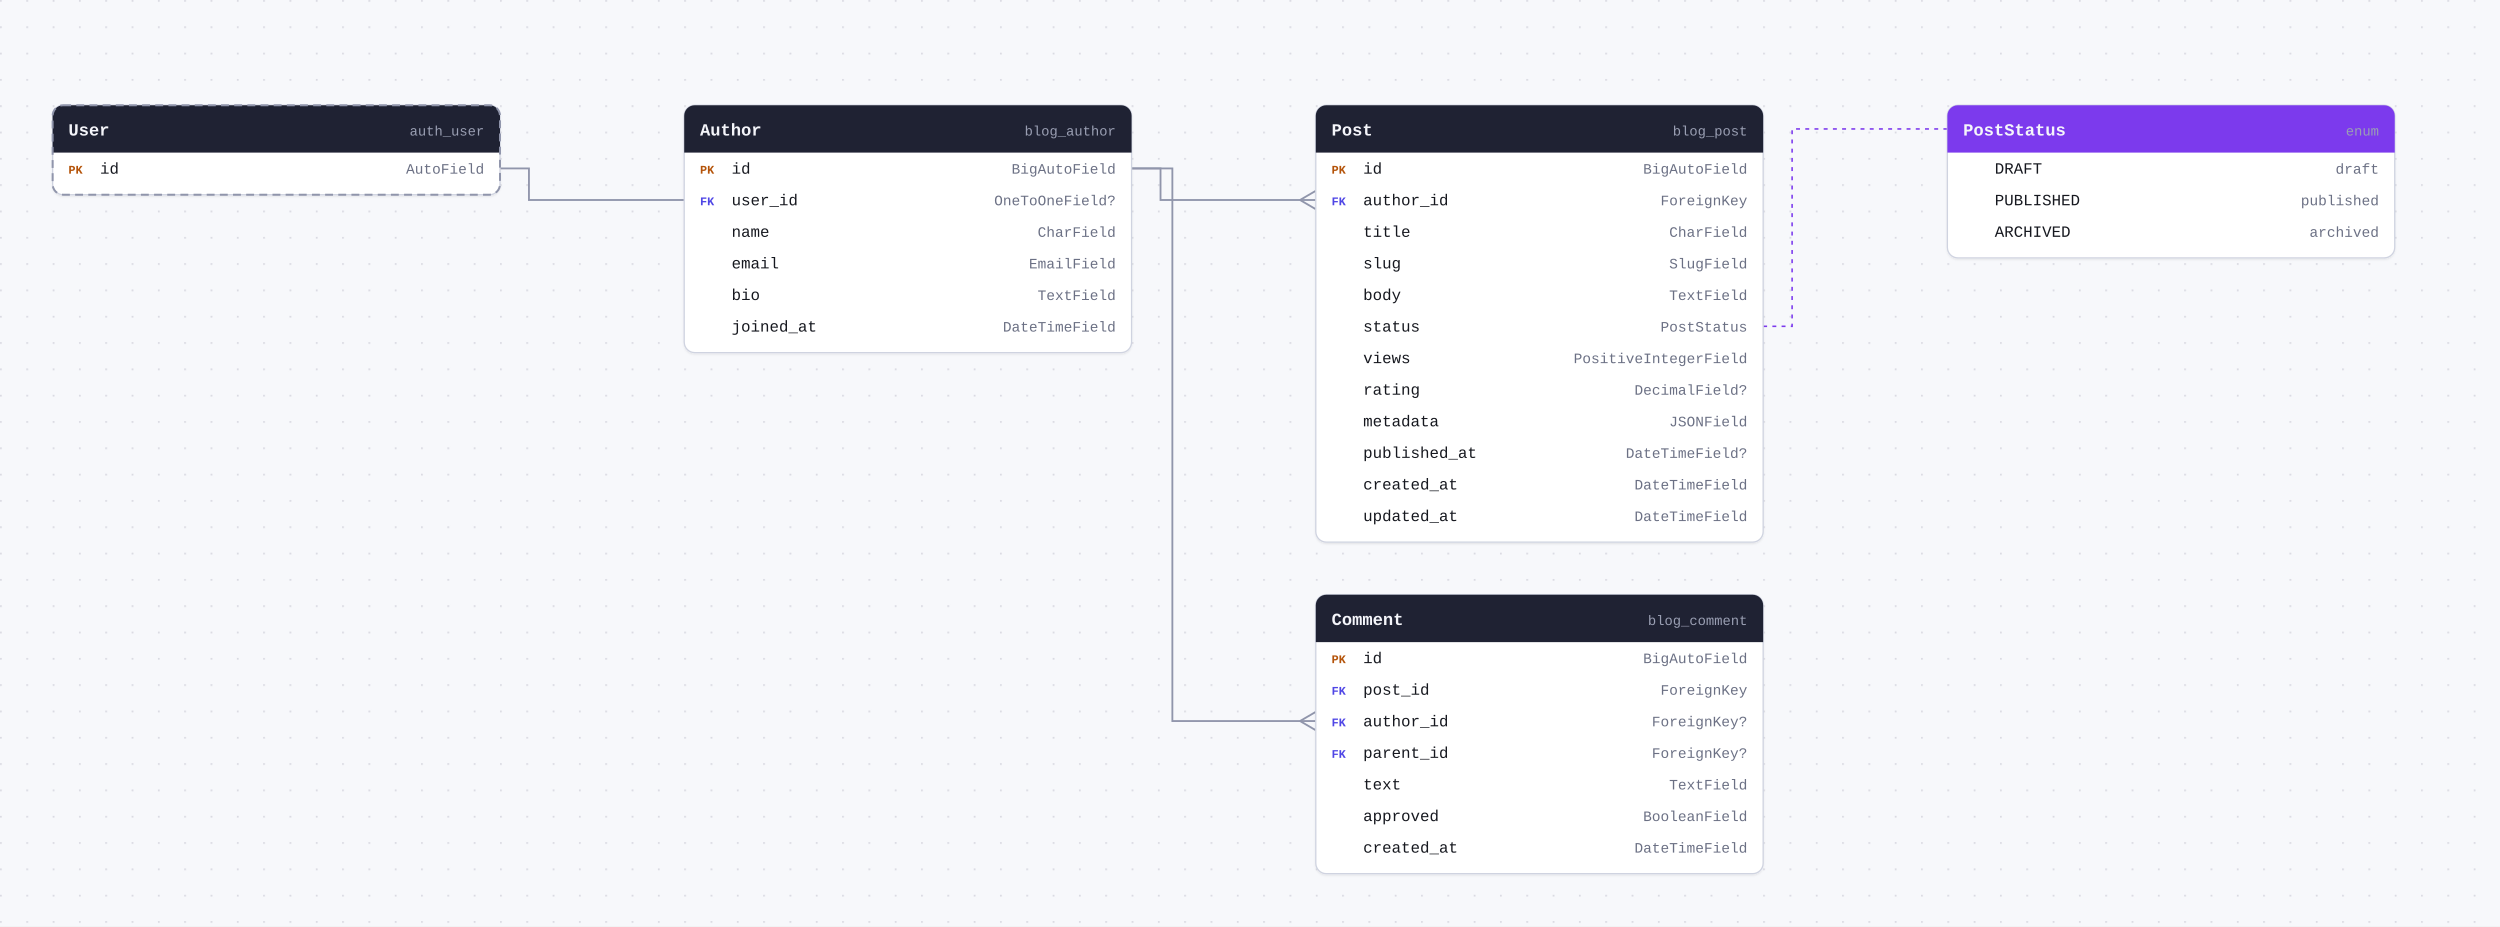
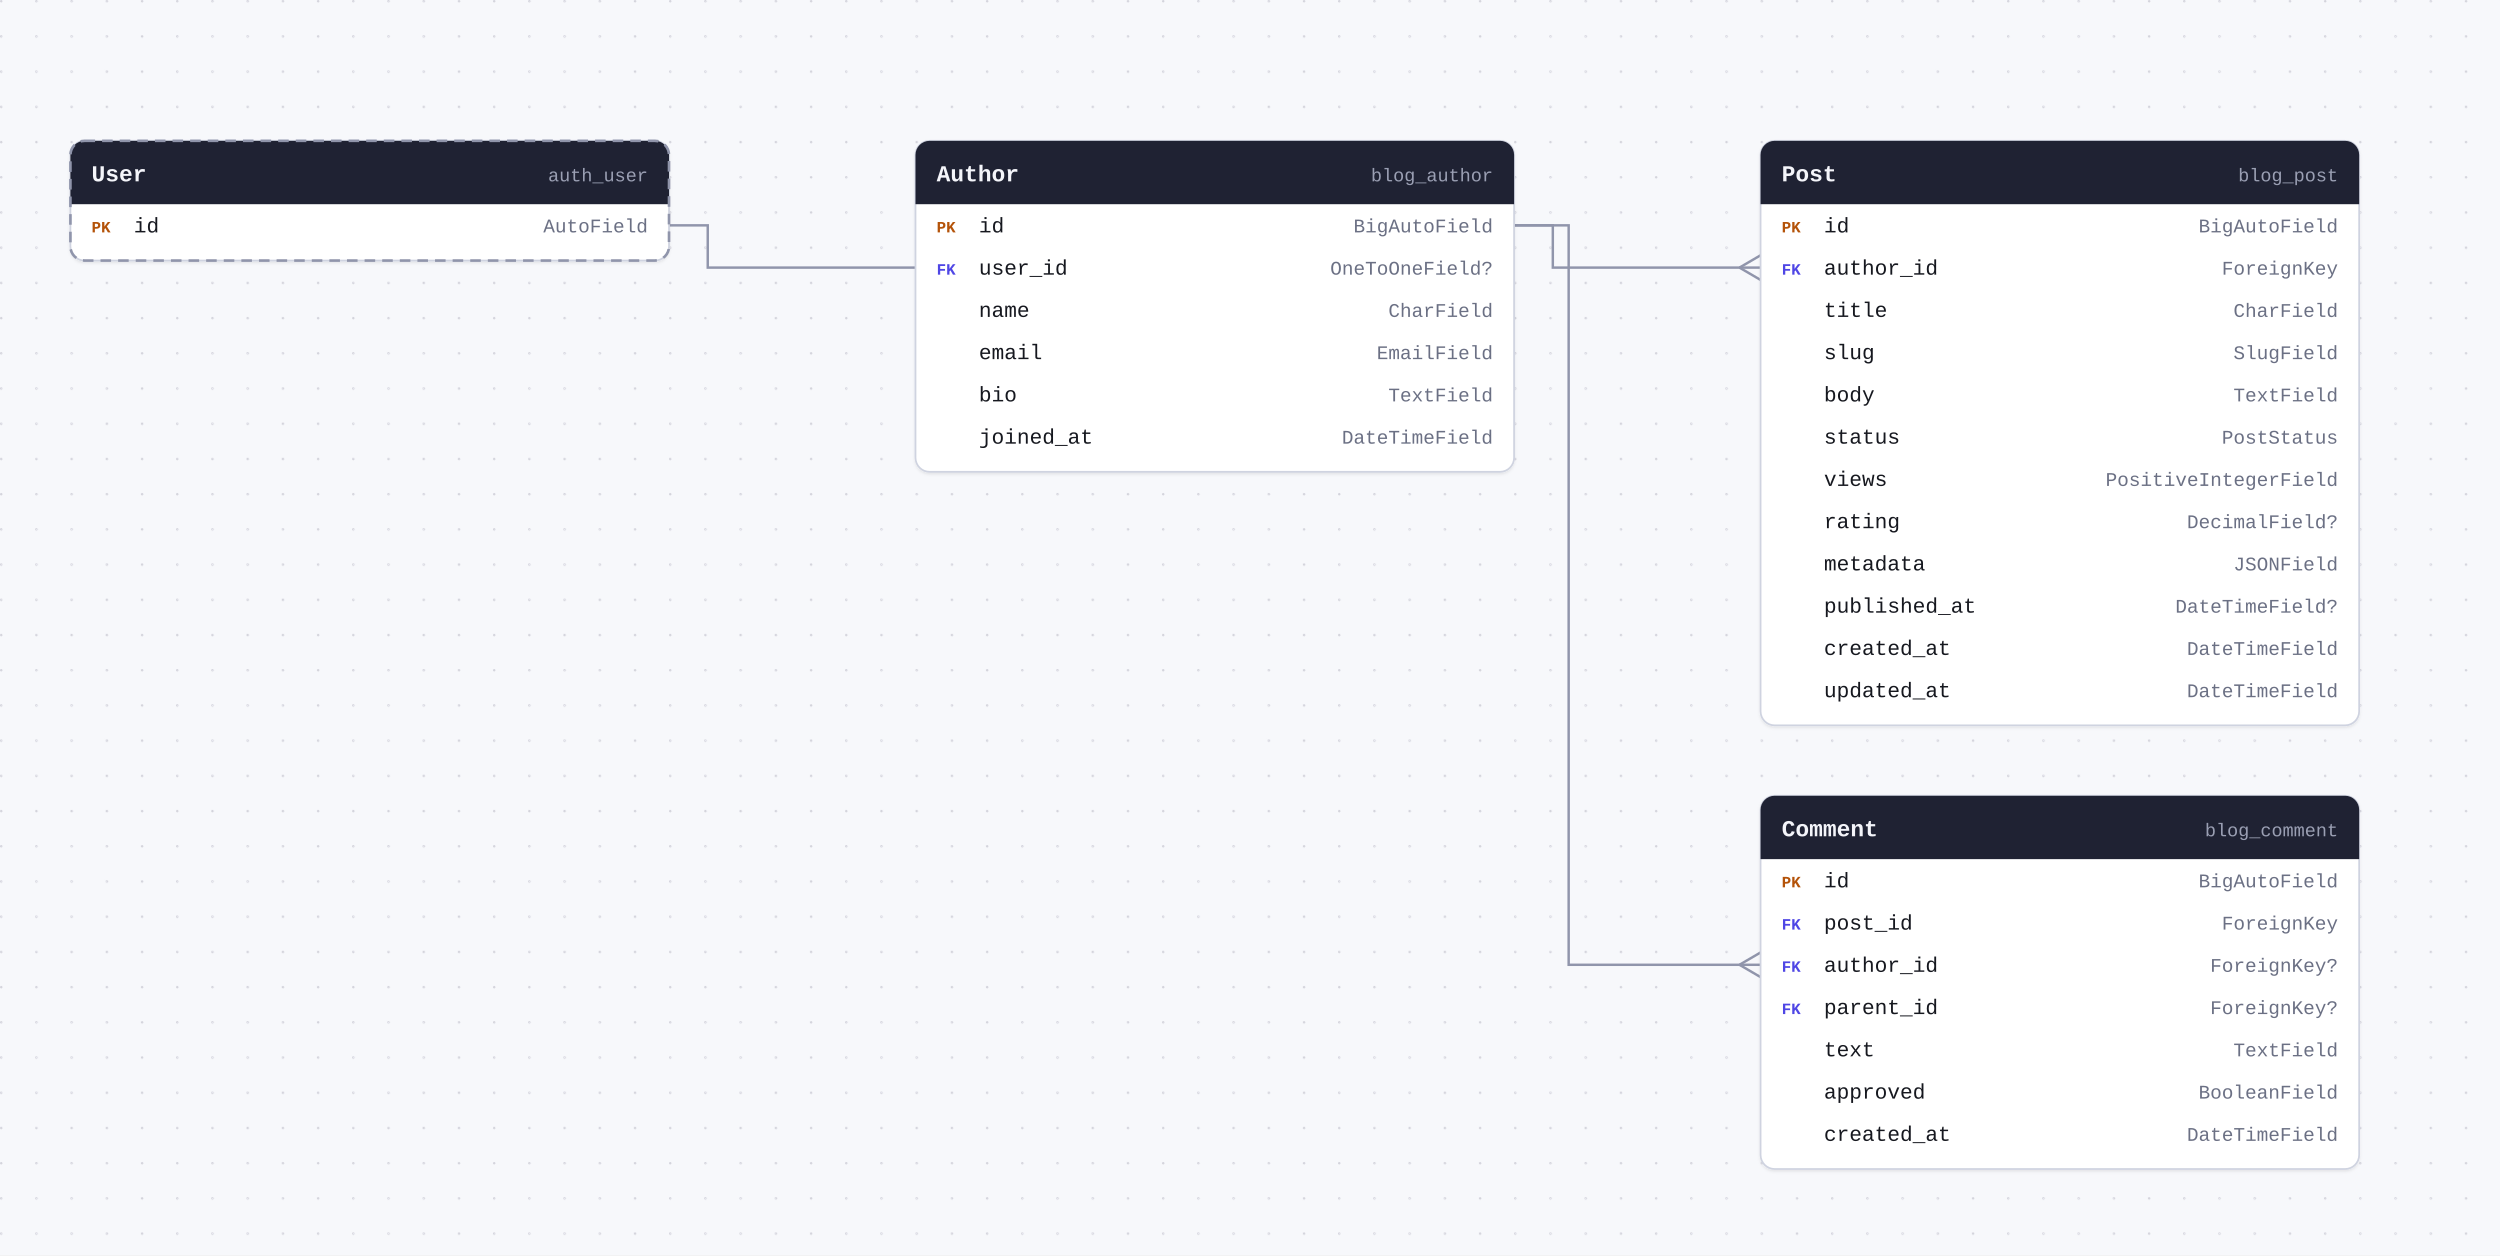
- <svg xmlns="http://www.w3.org/2000/svg" width="1900" height="704" viewBox="0 -40 1900 704">
+ <svg xmlns="http://www.w3.org/2000/svg" width="1420" height="713" viewBox="0 -40 1420 713">
  <defs>
    <pattern id="dots" width="20" height="20" patternUnits="userSpaceOnUse">
      <circle cx="0.7" cy="0.7" r="0.7" fill="#d4d4dc" />
    </pattern>
    <filter id="shadow" x="-5%" y="-5%" width="110%" height="115%">
      <feDropShadow dx="0" dy="1" stdDeviation="1" flood-color="#000000" flood-opacity="0.08" />
    </filter>
  </defs>
-   <rect y="-40" width="1900" height="704" fill="#f7f8fb" />
-   <rect y="-40" width="1900" height="704" fill="url(#dots)" />
+   <rect y="-40" width="1420" height="713" fill="#f7f8fb" />
+   <rect y="-40" width="1420" height="713" fill="url(#dots)" />
  <path class="relation-edge" d="M380 88 L402 88 L402 112 L520 112" fill="none" stroke="#9095ab" stroke-width="1.4" />
  <path class="relation-edge" d="M860 88 L882 88 L882 112 L1000 112" fill="none" stroke="#9095ab" stroke-width="1.4" />
  <path d="M988 112 L1000 105 M988 112 L1000 119" fill="none" stroke="#9095ab" stroke-width="1.4" />
  <path class="relation-edge" d="M860 88 L891 88 L891 508 L1000 508" fill="none" stroke="#9095ab" stroke-width="1.4" />
  <path d="M988 508 L1000 501 M988 508 L1000 515" fill="none" stroke="#9095ab" stroke-width="1.4" />
-   <path class="enum-edge" d="M1340 208 L1362 208 L1362 58 L1480 58" fill="none" stroke="#7c3aed" stroke-width="1.2" stroke-dasharray="3 4" />
  <g class="model-node">
    <clipPath id="card-0">
      <rect x="40" y="40" width="340" height="68" rx="8" />
    </clipPath>
    <rect x="40" y="40" width="340" height="68" rx="8" fill="#ffffff" stroke="#cfd3e0" filter="url(#shadow)" />
    <rect x="40" y="40" width="340" height="36" fill="#1f2233" clip-path="url(#card-0)" />
    <text x="52" y="63" font-family="ui-monospace, SF Mono, Menlo, Consolas, Liberation Mono, DejaVu Sans Mono, monospace" font-size="13" font-weight="700" text-anchor="start" fill="#f4f5fa">User</text>
    <text x="368" y="63" font-family="ui-monospace, SF Mono, Menlo, Consolas, Liberation Mono, DejaVu Sans Mono, monospace" font-size="10.5" font-weight="400" text-anchor="end" fill="#9a9fb3">auth_user</text>
    <text x="52" y="92" font-family="ui-monospace, SF Mono, Menlo, Consolas, Liberation Mono, DejaVu Sans Mono, monospace" font-size="9" font-weight="700" text-anchor="start" fill="#b45309">PK</text>
    <text x="76" y="92" font-family="ui-monospace, SF Mono, Menlo, Consolas, Liberation Mono, DejaVu Sans Mono, monospace" font-size="12" font-weight="400" text-anchor="start" fill="#16181f">id</text>
    <text x="368" y="92" font-family="ui-monospace, SF Mono, Menlo, Consolas, Liberation Mono, DejaVu Sans Mono, monospace" font-size="11" font-weight="400" text-anchor="end" fill="#6b7084">AutoField</text>
    <rect class="external" x="40" y="40" width="340" height="68" rx="8" fill="none" stroke="#9095ab" stroke-width="1.5" stroke-dasharray="6 4" />
  </g>
  <g class="model-node">
    <clipPath id="card-1">
      <rect x="520" y="40" width="340" height="188" rx="8" />
    </clipPath>
    <rect x="520" y="40" width="340" height="188" rx="8" fill="#ffffff" stroke="#cfd3e0" filter="url(#shadow)" />
    <rect x="520" y="40" width="340" height="36" fill="#1f2233" clip-path="url(#card-1)" />
    <text x="532" y="63" font-family="ui-monospace, SF Mono, Menlo, Consolas, Liberation Mono, DejaVu Sans Mono, monospace" font-size="13" font-weight="700" text-anchor="start" fill="#f4f5fa">Author</text>
    <text x="848" y="63" font-family="ui-monospace, SF Mono, Menlo, Consolas, Liberation Mono, DejaVu Sans Mono, monospace" font-size="10.5" font-weight="400" text-anchor="end" fill="#9a9fb3">blog_author</text>
    <text x="532" y="92" font-family="ui-monospace, SF Mono, Menlo, Consolas, Liberation Mono, DejaVu Sans Mono, monospace" font-size="9" font-weight="700" text-anchor="start" fill="#b45309">PK</text>
    <text x="556" y="92" font-family="ui-monospace, SF Mono, Menlo, Consolas, Liberation Mono, DejaVu Sans Mono, monospace" font-size="12" font-weight="400" text-anchor="start" fill="#16181f">id</text>
    <text x="848" y="92" font-family="ui-monospace, SF Mono, Menlo, Consolas, Liberation Mono, DejaVu Sans Mono, monospace" font-size="11" font-weight="400" text-anchor="end" fill="#6b7084">BigAutoField</text>
    <text x="532" y="116" font-family="ui-monospace, SF Mono, Menlo, Consolas, Liberation Mono, DejaVu Sans Mono, monospace" font-size="9" font-weight="700" text-anchor="start" fill="#4f46e5">FK</text>
    <text x="556" y="116" font-family="ui-monospace, SF Mono, Menlo, Consolas, Liberation Mono, DejaVu Sans Mono, monospace" font-size="12" font-weight="400" text-anchor="start" fill="#16181f">user_id</text>
    <text x="848" y="116" font-family="ui-monospace, SF Mono, Menlo, Consolas, Liberation Mono, DejaVu Sans Mono, monospace" font-size="11" font-weight="400" text-anchor="end" fill="#6b7084">OneToOneField?</text>
    <text x="556" y="140" font-family="ui-monospace, SF Mono, Menlo, Consolas, Liberation Mono, DejaVu Sans Mono, monospace" font-size="12" font-weight="400" text-anchor="start" fill="#16181f">name</text>
    <text x="848" y="140" font-family="ui-monospace, SF Mono, Menlo, Consolas, Liberation Mono, DejaVu Sans Mono, monospace" font-size="11" font-weight="400" text-anchor="end" fill="#6b7084">CharField</text>
    <text x="556" y="164" font-family="ui-monospace, SF Mono, Menlo, Consolas, Liberation Mono, DejaVu Sans Mono, monospace" font-size="12" font-weight="400" text-anchor="start" fill="#16181f">email</text>
    <text x="848" y="164" font-family="ui-monospace, SF Mono, Menlo, Consolas, Liberation Mono, DejaVu Sans Mono, monospace" font-size="11" font-weight="400" text-anchor="end" fill="#6b7084">EmailField</text>
    <text x="556" y="188" font-family="ui-monospace, SF Mono, Menlo, Consolas, Liberation Mono, DejaVu Sans Mono, monospace" font-size="12" font-weight="400" text-anchor="start" fill="#16181f">bio</text>
    <text x="848" y="188" font-family="ui-monospace, SF Mono, Menlo, Consolas, Liberation Mono, DejaVu Sans Mono, monospace" font-size="11" font-weight="400" text-anchor="end" fill="#6b7084">TextField</text>
    <text x="556" y="212" font-family="ui-monospace, SF Mono, Menlo, Consolas, Liberation Mono, DejaVu Sans Mono, monospace" font-size="12" font-weight="400" text-anchor="start" fill="#16181f">joined_at</text>
    <text x="848" y="212" font-family="ui-monospace, SF Mono, Menlo, Consolas, Liberation Mono, DejaVu Sans Mono, monospace" font-size="11" font-weight="400" text-anchor="end" fill="#6b7084">DateTimeField</text>
  </g>
  <g class="model-node">
    <clipPath id="card-2">
      <rect x="1000" y="40" width="340" height="332" rx="8" />
    </clipPath>
    <rect x="1000" y="40" width="340" height="332" rx="8" fill="#ffffff" stroke="#cfd3e0" filter="url(#shadow)" />
    <rect x="1000" y="40" width="340" height="36" fill="#1f2233" clip-path="url(#card-2)" />
    <text x="1012" y="63" font-family="ui-monospace, SF Mono, Menlo, Consolas, Liberation Mono, DejaVu Sans Mono, monospace" font-size="13" font-weight="700" text-anchor="start" fill="#f4f5fa">Post</text>
    <text x="1328" y="63" font-family="ui-monospace, SF Mono, Menlo, Consolas, Liberation Mono, DejaVu Sans Mono, monospace" font-size="10.5" font-weight="400" text-anchor="end" fill="#9a9fb3">blog_post</text>
    <text x="1012" y="92" font-family="ui-monospace, SF Mono, Menlo, Consolas, Liberation Mono, DejaVu Sans Mono, monospace" font-size="9" font-weight="700" text-anchor="start" fill="#b45309">PK</text>
    <text x="1036" y="92" font-family="ui-monospace, SF Mono, Menlo, Consolas, Liberation Mono, DejaVu Sans Mono, monospace" font-size="12" font-weight="400" text-anchor="start" fill="#16181f">id</text>
    <text x="1328" y="92" font-family="ui-monospace, SF Mono, Menlo, Consolas, Liberation Mono, DejaVu Sans Mono, monospace" font-size="11" font-weight="400" text-anchor="end" fill="#6b7084">BigAutoField</text>
    <text x="1012" y="116" font-family="ui-monospace, SF Mono, Menlo, Consolas, Liberation Mono, DejaVu Sans Mono, monospace" font-size="9" font-weight="700" text-anchor="start" fill="#4f46e5">FK</text>
    <text x="1036" y="116" font-family="ui-monospace, SF Mono, Menlo, Consolas, Liberation Mono, DejaVu Sans Mono, monospace" font-size="12" font-weight="400" text-anchor="start" fill="#16181f">author_id</text>
    <text x="1328" y="116" font-family="ui-monospace, SF Mono, Menlo, Consolas, Liberation Mono, DejaVu Sans Mono, monospace" font-size="11" font-weight="400" text-anchor="end" fill="#6b7084">ForeignKey</text>
    <text x="1036" y="140" font-family="ui-monospace, SF Mono, Menlo, Consolas, Liberation Mono, DejaVu Sans Mono, monospace" font-size="12" font-weight="400" text-anchor="start" fill="#16181f">title</text>
    <text x="1328" y="140" font-family="ui-monospace, SF Mono, Menlo, Consolas, Liberation Mono, DejaVu Sans Mono, monospace" font-size="11" font-weight="400" text-anchor="end" fill="#6b7084">CharField</text>
    <text x="1036" y="164" font-family="ui-monospace, SF Mono, Menlo, Consolas, Liberation Mono, DejaVu Sans Mono, monospace" font-size="12" font-weight="400" text-anchor="start" fill="#16181f">slug</text>
    <text x="1328" y="164" font-family="ui-monospace, SF Mono, Menlo, Consolas, Liberation Mono, DejaVu Sans Mono, monospace" font-size="11" font-weight="400" text-anchor="end" fill="#6b7084">SlugField</text>
    <text x="1036" y="188" font-family="ui-monospace, SF Mono, Menlo, Consolas, Liberation Mono, DejaVu Sans Mono, monospace" font-size="12" font-weight="400" text-anchor="start" fill="#16181f">body</text>
    <text x="1328" y="188" font-family="ui-monospace, SF Mono, Menlo, Consolas, Liberation Mono, DejaVu Sans Mono, monospace" font-size="11" font-weight="400" text-anchor="end" fill="#6b7084">TextField</text>
    <text x="1036" y="212" font-family="ui-monospace, SF Mono, Menlo, Consolas, Liberation Mono, DejaVu Sans Mono, monospace" font-size="12" font-weight="400" text-anchor="start" fill="#16181f">status</text>
    <text x="1328" y="212" font-family="ui-monospace, SF Mono, Menlo, Consolas, Liberation Mono, DejaVu Sans Mono, monospace" font-size="11" font-weight="400" text-anchor="end" fill="#6b7084">PostStatus</text>
    <text x="1036" y="236" font-family="ui-monospace, SF Mono, Menlo, Consolas, Liberation Mono, DejaVu Sans Mono, monospace" font-size="12" font-weight="400" text-anchor="start" fill="#16181f">views</text>
    <text x="1328" y="236" font-family="ui-monospace, SF Mono, Menlo, Consolas, Liberation Mono, DejaVu Sans Mono, monospace" font-size="11" font-weight="400" text-anchor="end" fill="#6b7084">PositiveIntegerField</text>
    <text x="1036" y="260" font-family="ui-monospace, SF Mono, Menlo, Consolas, Liberation Mono, DejaVu Sans Mono, monospace" font-size="12" font-weight="400" text-anchor="start" fill="#16181f">rating</text>
    <text x="1328" y="260" font-family="ui-monospace, SF Mono, Menlo, Consolas, Liberation Mono, DejaVu Sans Mono, monospace" font-size="11" font-weight="400" text-anchor="end" fill="#6b7084">DecimalField?</text>
    <text x="1036" y="284" font-family="ui-monospace, SF Mono, Menlo, Consolas, Liberation Mono, DejaVu Sans Mono, monospace" font-size="12" font-weight="400" text-anchor="start" fill="#16181f">metadata</text>
    <text x="1328" y="284" font-family="ui-monospace, SF Mono, Menlo, Consolas, Liberation Mono, DejaVu Sans Mono, monospace" font-size="11" font-weight="400" text-anchor="end" fill="#6b7084">JSONField</text>
    <text x="1036" y="308" font-family="ui-monospace, SF Mono, Menlo, Consolas, Liberation Mono, DejaVu Sans Mono, monospace" font-size="12" font-weight="400" text-anchor="start" fill="#16181f">published_at</text>
    <text x="1328" y="308" font-family="ui-monospace, SF Mono, Menlo, Consolas, Liberation Mono, DejaVu Sans Mono, monospace" font-size="11" font-weight="400" text-anchor="end" fill="#6b7084">DateTimeField?</text>
    <text x="1036" y="332" font-family="ui-monospace, SF Mono, Menlo, Consolas, Liberation Mono, DejaVu Sans Mono, monospace" font-size="12" font-weight="400" text-anchor="start" fill="#16181f">created_at</text>
    <text x="1328" y="332" font-family="ui-monospace, SF Mono, Menlo, Consolas, Liberation Mono, DejaVu Sans Mono, monospace" font-size="11" font-weight="400" text-anchor="end" fill="#6b7084">DateTimeField</text>
    <text x="1036" y="356" font-family="ui-monospace, SF Mono, Menlo, Consolas, Liberation Mono, DejaVu Sans Mono, monospace" font-size="12" font-weight="400" text-anchor="start" fill="#16181f">updated_at</text>
    <text x="1328" y="356" font-family="ui-monospace, SF Mono, Menlo, Consolas, Liberation Mono, DejaVu Sans Mono, monospace" font-size="11" font-weight="400" text-anchor="end" fill="#6b7084">DateTimeField</text>
  </g>
  <g class="model-node">
    <clipPath id="card-3">
      <rect x="1000" y="412" width="340" height="212" rx="8" />
    </clipPath>
    <rect x="1000" y="412" width="340" height="212" rx="8" fill="#ffffff" stroke="#cfd3e0" filter="url(#shadow)" />
    <rect x="1000" y="412" width="340" height="36" fill="#1f2233" clip-path="url(#card-3)" />
    <text x="1012" y="435" font-family="ui-monospace, SF Mono, Menlo, Consolas, Liberation Mono, DejaVu Sans Mono, monospace" font-size="13" font-weight="700" text-anchor="start" fill="#f4f5fa">Comment</text>
    <text x="1328" y="435" font-family="ui-monospace, SF Mono, Menlo, Consolas, Liberation Mono, DejaVu Sans Mono, monospace" font-size="10.5" font-weight="400" text-anchor="end" fill="#9a9fb3">blog_comment</text>
    <text x="1012" y="464" font-family="ui-monospace, SF Mono, Menlo, Consolas, Liberation Mono, DejaVu Sans Mono, monospace" font-size="9" font-weight="700" text-anchor="start" fill="#b45309">PK</text>
    <text x="1036" y="464" font-family="ui-monospace, SF Mono, Menlo, Consolas, Liberation Mono, DejaVu Sans Mono, monospace" font-size="12" font-weight="400" text-anchor="start" fill="#16181f">id</text>
    <text x="1328" y="464" font-family="ui-monospace, SF Mono, Menlo, Consolas, Liberation Mono, DejaVu Sans Mono, monospace" font-size="11" font-weight="400" text-anchor="end" fill="#6b7084">BigAutoField</text>
    <text x="1012" y="488" font-family="ui-monospace, SF Mono, Menlo, Consolas, Liberation Mono, DejaVu Sans Mono, monospace" font-size="9" font-weight="700" text-anchor="start" fill="#4f46e5">FK</text>
    <text x="1036" y="488" font-family="ui-monospace, SF Mono, Menlo, Consolas, Liberation Mono, DejaVu Sans Mono, monospace" font-size="12" font-weight="400" text-anchor="start" fill="#16181f">post_id</text>
    <text x="1328" y="488" font-family="ui-monospace, SF Mono, Menlo, Consolas, Liberation Mono, DejaVu Sans Mono, monospace" font-size="11" font-weight="400" text-anchor="end" fill="#6b7084">ForeignKey</text>
    <text x="1012" y="512" font-family="ui-monospace, SF Mono, Menlo, Consolas, Liberation Mono, DejaVu Sans Mono, monospace" font-size="9" font-weight="700" text-anchor="start" fill="#4f46e5">FK</text>
    <text x="1036" y="512" font-family="ui-monospace, SF Mono, Menlo, Consolas, Liberation Mono, DejaVu Sans Mono, monospace" font-size="12" font-weight="400" text-anchor="start" fill="#16181f">author_id</text>
    <text x="1328" y="512" font-family="ui-monospace, SF Mono, Menlo, Consolas, Liberation Mono, DejaVu Sans Mono, monospace" font-size="11" font-weight="400" text-anchor="end" fill="#6b7084">ForeignKey?</text>
    <text x="1012" y="536" font-family="ui-monospace, SF Mono, Menlo, Consolas, Liberation Mono, DejaVu Sans Mono, monospace" font-size="9" font-weight="700" text-anchor="start" fill="#4f46e5">FK</text>
    <text x="1036" y="536" font-family="ui-monospace, SF Mono, Menlo, Consolas, Liberation Mono, DejaVu Sans Mono, monospace" font-size="12" font-weight="400" text-anchor="start" fill="#16181f">parent_id</text>
    <text x="1328" y="536" font-family="ui-monospace, SF Mono, Menlo, Consolas, Liberation Mono, DejaVu Sans Mono, monospace" font-size="11" font-weight="400" text-anchor="end" fill="#6b7084">ForeignKey?</text>
    <text x="1036" y="560" font-family="ui-monospace, SF Mono, Menlo, Consolas, Liberation Mono, DejaVu Sans Mono, monospace" font-size="12" font-weight="400" text-anchor="start" fill="#16181f">text</text>
    <text x="1328" y="560" font-family="ui-monospace, SF Mono, Menlo, Consolas, Liberation Mono, DejaVu Sans Mono, monospace" font-size="11" font-weight="400" text-anchor="end" fill="#6b7084">TextField</text>
    <text x="1036" y="584" font-family="ui-monospace, SF Mono, Menlo, Consolas, Liberation Mono, DejaVu Sans Mono, monospace" font-size="12" font-weight="400" text-anchor="start" fill="#16181f">approved</text>
    <text x="1328" y="584" font-family="ui-monospace, SF Mono, Menlo, Consolas, Liberation Mono, DejaVu Sans Mono, monospace" font-size="11" font-weight="400" text-anchor="end" fill="#6b7084">BooleanField</text>
    <text x="1036" y="608" font-family="ui-monospace, SF Mono, Menlo, Consolas, Liberation Mono, DejaVu Sans Mono, monospace" font-size="12" font-weight="400" text-anchor="start" fill="#16181f">created_at</text>
    <text x="1328" y="608" font-family="ui-monospace, SF Mono, Menlo, Consolas, Liberation Mono, DejaVu Sans Mono, monospace" font-size="11" font-weight="400" text-anchor="end" fill="#6b7084">DateTimeField</text>
  </g>
-   <g class="enum-node">
-     <clipPath id="card-4">
-       <rect x="1480" y="40" width="340" height="116" rx="8" />
-     </clipPath>
-     <rect x="1480" y="40" width="340" height="116" rx="8" fill="#ffffff" stroke="#cfd3e0" filter="url(#shadow)" />
-     <rect x="1480" y="40" width="340" height="36" fill="#7c3aed" clip-path="url(#card-4)" />
-     <text x="1492" y="63" font-family="ui-monospace, SF Mono, Menlo, Consolas, Liberation Mono, DejaVu Sans Mono, monospace" font-size="13" font-weight="700" text-anchor="start" fill="#f4f5fa">PostStatus</text>
-     <text x="1808" y="63" font-family="ui-monospace, SF Mono, Menlo, Consolas, Liberation Mono, DejaVu Sans Mono, monospace" font-size="10.5" font-weight="400" text-anchor="end" fill="#9a9fb3">enum</text>
-     <text x="1516" y="92" font-family="ui-monospace, SF Mono, Menlo, Consolas, Liberation Mono, DejaVu Sans Mono, monospace" font-size="12" font-weight="400" text-anchor="start" fill="#16181f">DRAFT</text>
-     <text x="1808" y="92" font-family="ui-monospace, SF Mono, Menlo, Consolas, Liberation Mono, DejaVu Sans Mono, monospace" font-size="11" font-weight="400" text-anchor="end" fill="#6b7084">draft</text>
-     <text x="1516" y="116" font-family="ui-monospace, SF Mono, Menlo, Consolas, Liberation Mono, DejaVu Sans Mono, monospace" font-size="12" font-weight="400" text-anchor="start" fill="#16181f">PUBLISHED</text>
-     <text x="1808" y="116" font-family="ui-monospace, SF Mono, Menlo, Consolas, Liberation Mono, DejaVu Sans Mono, monospace" font-size="11" font-weight="400" text-anchor="end" fill="#6b7084">published</text>
-     <text x="1516" y="140" font-family="ui-monospace, SF Mono, Menlo, Consolas, Liberation Mono, DejaVu Sans Mono, monospace" font-size="12" font-weight="400" text-anchor="start" fill="#16181f">ARCHIVED</text>
-     <text x="1808" y="140" font-family="ui-monospace, SF Mono, Menlo, Consolas, Liberation Mono, DejaVu Sans Mono, monospace" font-size="11" font-weight="400" text-anchor="end" fill="#6b7084">archived</text>
-   </g>
</svg>
